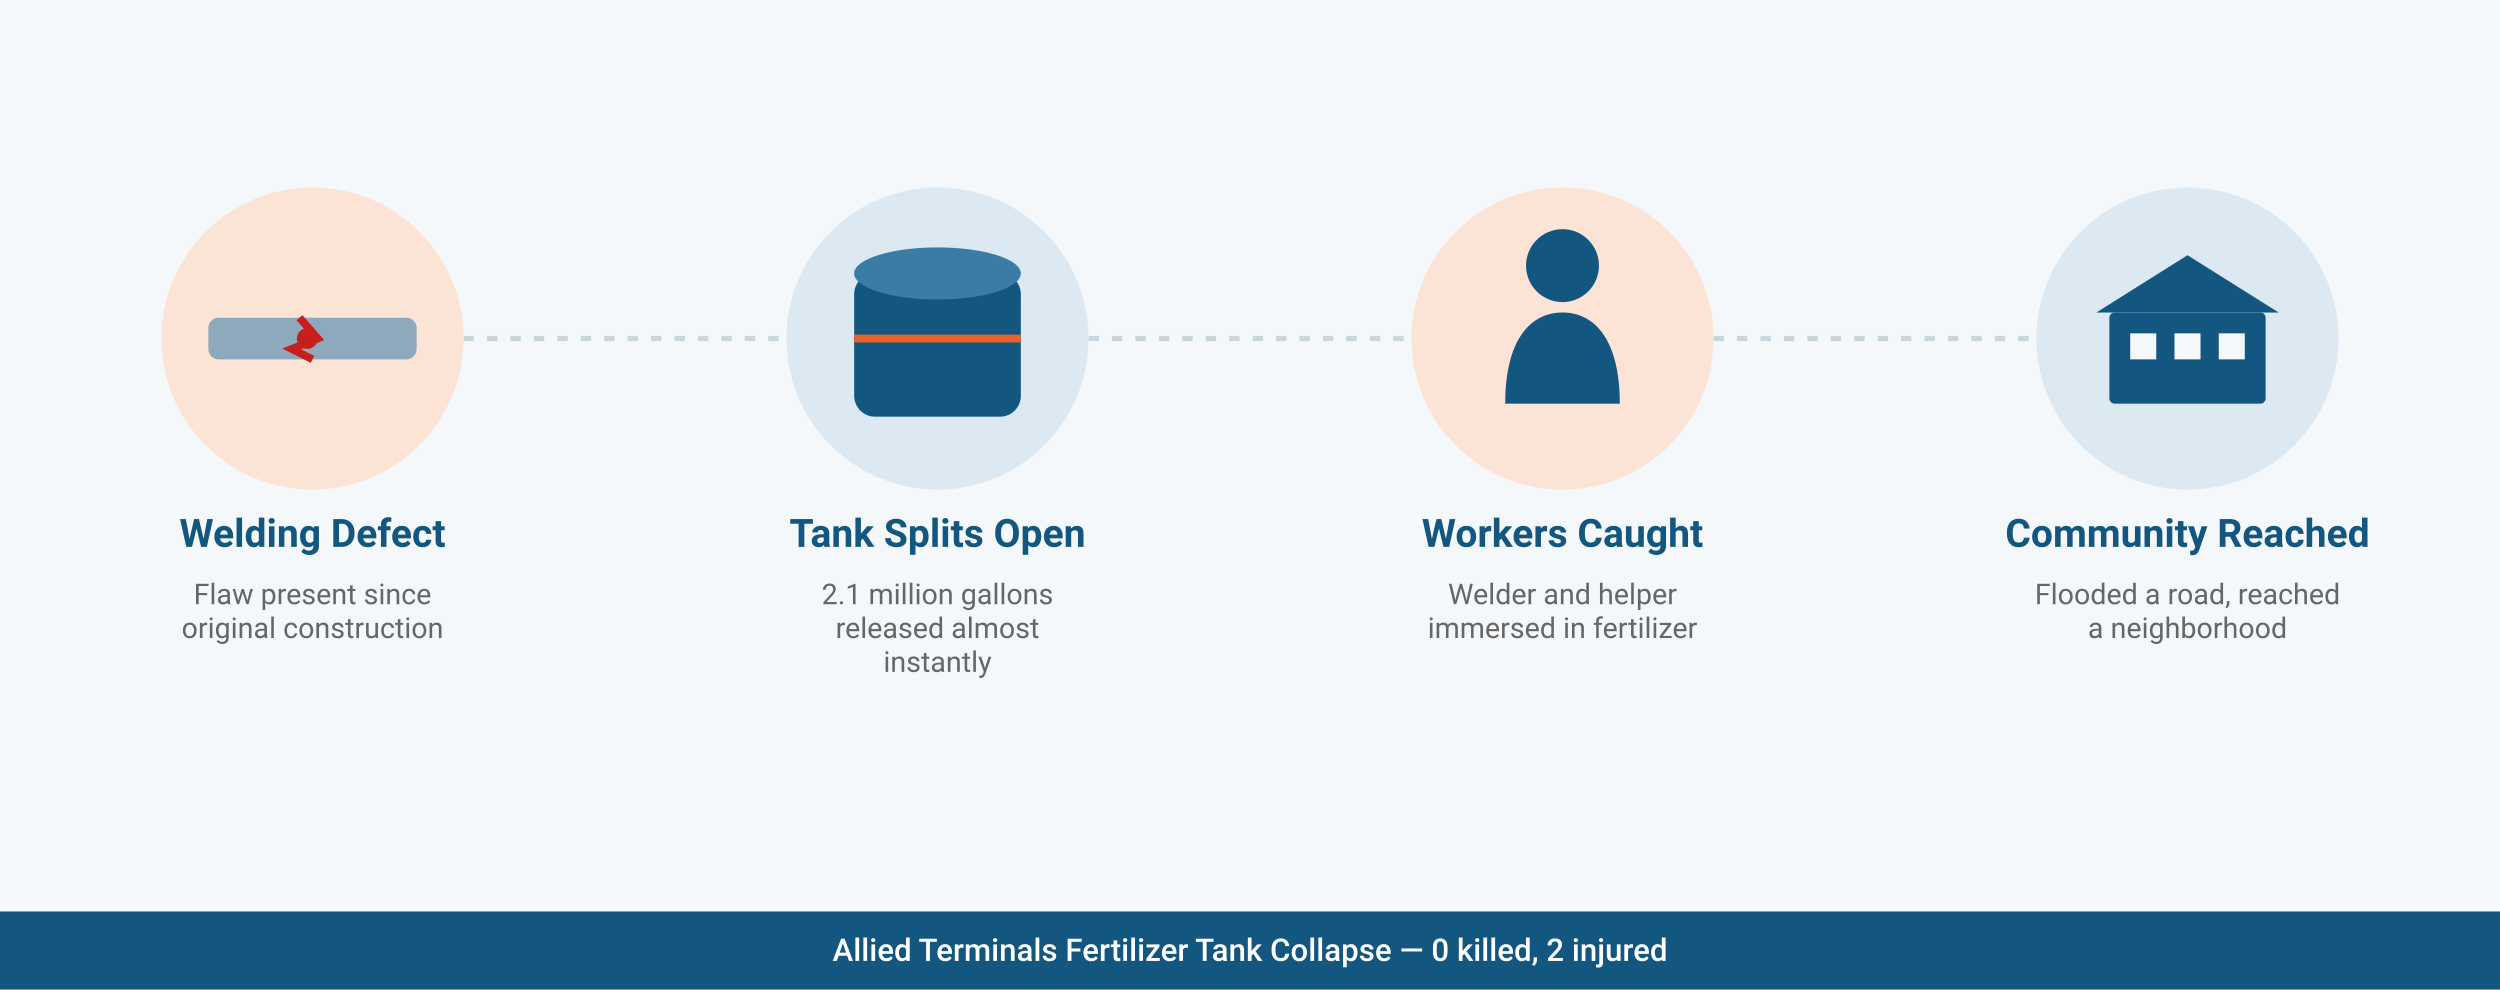
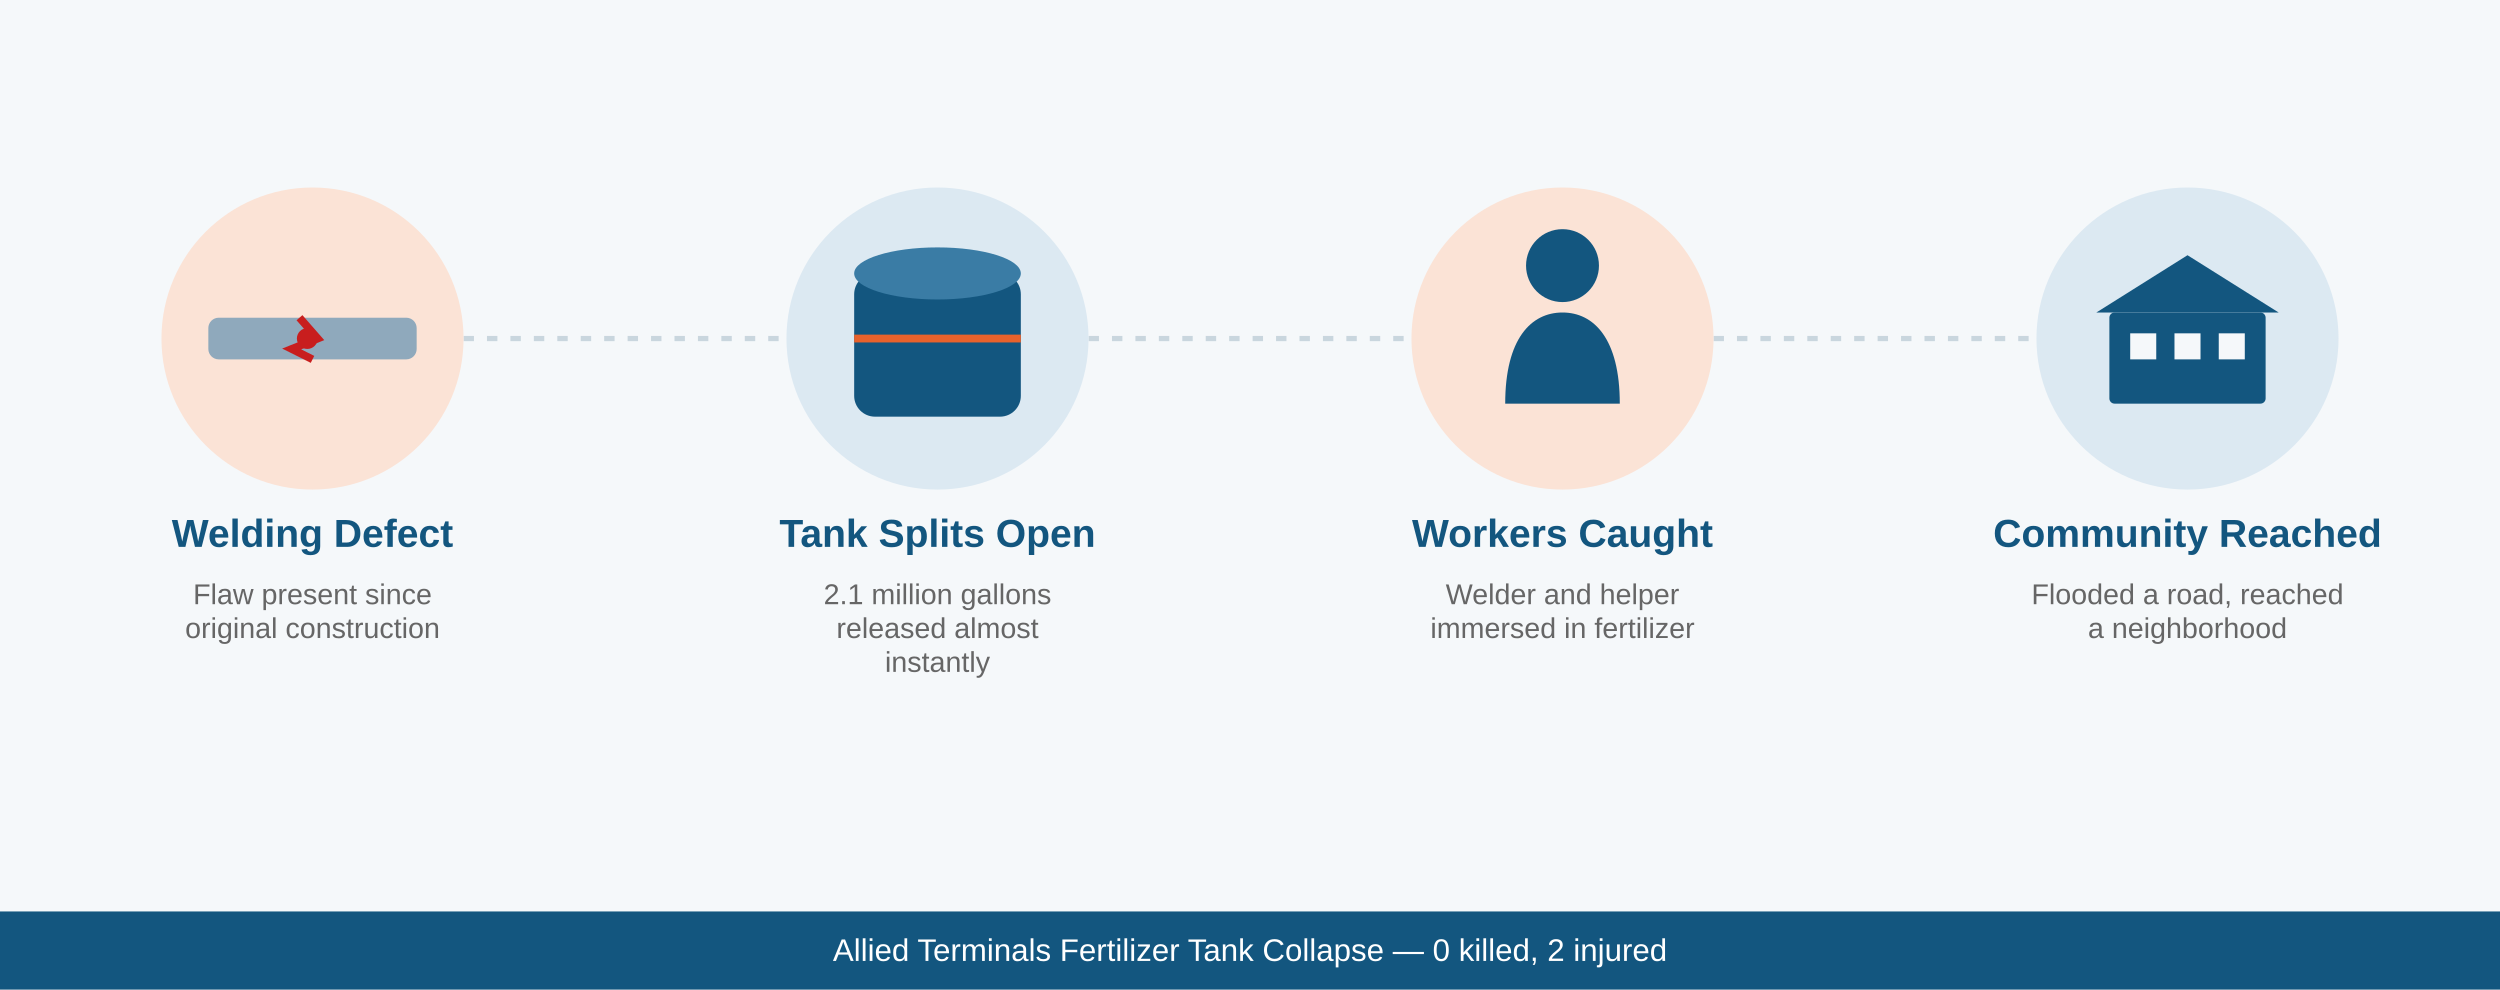
- <svg xmlns="http://www.w3.org/2000/svg" viewBox="0 0 960 380" font-family="-apple-system, 'Segoe UI', Roboto, Arial, sans-serif">
+ <svg xmlns="http://www.w3.org/2000/svg" viewBox="0 0 960 380" font-family="Arial, sans-serif">
  <defs>
    <style>
-       .label { font-family: -apple-system, 'Segoe UI', Roboto, Arial, sans-serif; font-weight: 700; font-size: 15px; fill: #13567F; }
-       .sublabel { font-family: -apple-system, 'Segoe UI', Roboto, Arial, sans-serif; font-size: 11px; fill: #666; }
+       .label { font-family: Arial, sans-serif; font-weight: 700; font-size: 15px; fill: #13567F; }
+       .sublabel { font-family: Arial, sans-serif; font-size: 11px; fill: #666; }
      .arrow { stroke: #C9D6DE; stroke-width: 2; fill: none; }
    </style>
  </defs>
  <rect width="960" height="380" fill="#F5F8FA" />
  <line x1="178" y1="130" x2="302" y2="130" class="arrow" stroke-dasharray="4 5" />
  <line x1="418" y1="130" x2="542" y2="130" class="arrow" stroke-dasharray="4 5" />
  <line x1="658" y1="130" x2="782" y2="130" class="arrow" stroke-dasharray="4 5" />
  <g transform="translate(60,50)">
    <circle cx="60" cy="80" r="58" fill="#FBE3D6" />
    <rect x="20" y="72" width="80" height="16" rx="4" fill="#8FA9BC" />
    <path d="M55,72 L62,80 L52,84 L60,88" stroke="#C81E1E" stroke-width="3" fill="none" />
    <circle cx="58" cy="80" r="4" fill="#C81E1E" />
    <text x="60" y="160" text-anchor="middle" class="label">Welding Defect</text>
    <text x="60" y="182" text-anchor="middle" class="sublabel">Flaw present since</text>
    <text x="60" y="195" text-anchor="middle" class="sublabel">original construction</text>
  </g>
  <g transform="translate(300,50)">
    <circle cx="60" cy="80" r="58" fill="#DCE9F2" />
    <rect x="28" y="55" width="64" height="55" rx="8" fill="#13567F" />
    <ellipse cx="60" cy="55" rx="32" ry="10" fill="#3A7CA5" />
    <line x1="28" y1="80" x2="92" y2="80" stroke="#E8622C" stroke-width="3" />
    <text x="60" y="160" text-anchor="middle" class="label">Tank Splits Open</text>
    <text x="60" y="182" text-anchor="middle" class="sublabel">2.1 million gallons</text>
    <text x="60" y="195" text-anchor="middle" class="sublabel">released almost</text>
    <text x="60" y="208" text-anchor="middle" class="sublabel">instantly</text>
  </g>
  <g transform="translate(540,50)">
    <circle cx="60" cy="80" r="58" fill="#FBE3D6" />
    <circle cx="60" cy="52" r="14" fill="#13567F" />
    <path d="M38,105 C38,80 48,70 60,70 C72,70 82,80 82,105 Z" fill="#13567F" />
    <text x="60" y="160" text-anchor="middle" class="label">Workers Caught</text>
    <text x="60" y="182" text-anchor="middle" class="sublabel">Welder and helper</text>
    <text x="60" y="195" text-anchor="middle" class="sublabel">immersed in fertilizer</text>
  </g>
  <g transform="translate(780,50)">
    <circle cx="60" cy="80" r="58" fill="#DCE9F2" />
    <rect x="30" y="70" width="60" height="35" rx="2" fill="#13567F" />
    <rect x="38" y="78" width="10" height="10" fill="#F5F8FA" />
    <rect x="55" y="78" width="10" height="10" fill="#F5F8FA" />
    <rect x="72" y="78" width="10" height="10" fill="#F5F8FA" />
    <path d="M25,70 L60,48 L95,70 Z" fill="#13567F" />
    <text x="60" y="160" text-anchor="middle" class="label">Community Reached</text>
    <text x="60" y="182" text-anchor="middle" class="sublabel">Flooded a road, reached</text>
    <text x="60" y="195" text-anchor="middle" class="sublabel">a neighborhood</text>
  </g>
  <rect x="0" y="350" width="960" height="30" fill="#13567F" />
-   <text x="480" y="369" text-anchor="middle" fill="#fff" font-size="12" font-family="-apple-system, 'Segoe UI', Roboto, Arial, sans-serif" font-weight="500">Allied Terminals Fertilizer Tank Collapse — 0 killed, 2 injured</text>
+   <text x="480" y="369" text-anchor="middle" fill="#fff" font-size="12" font-family="Arial, sans-serif" font-weight="500">Allied Terminals Fertilizer Tank Collapse — 0 killed, 2 injured</text>
</svg>
